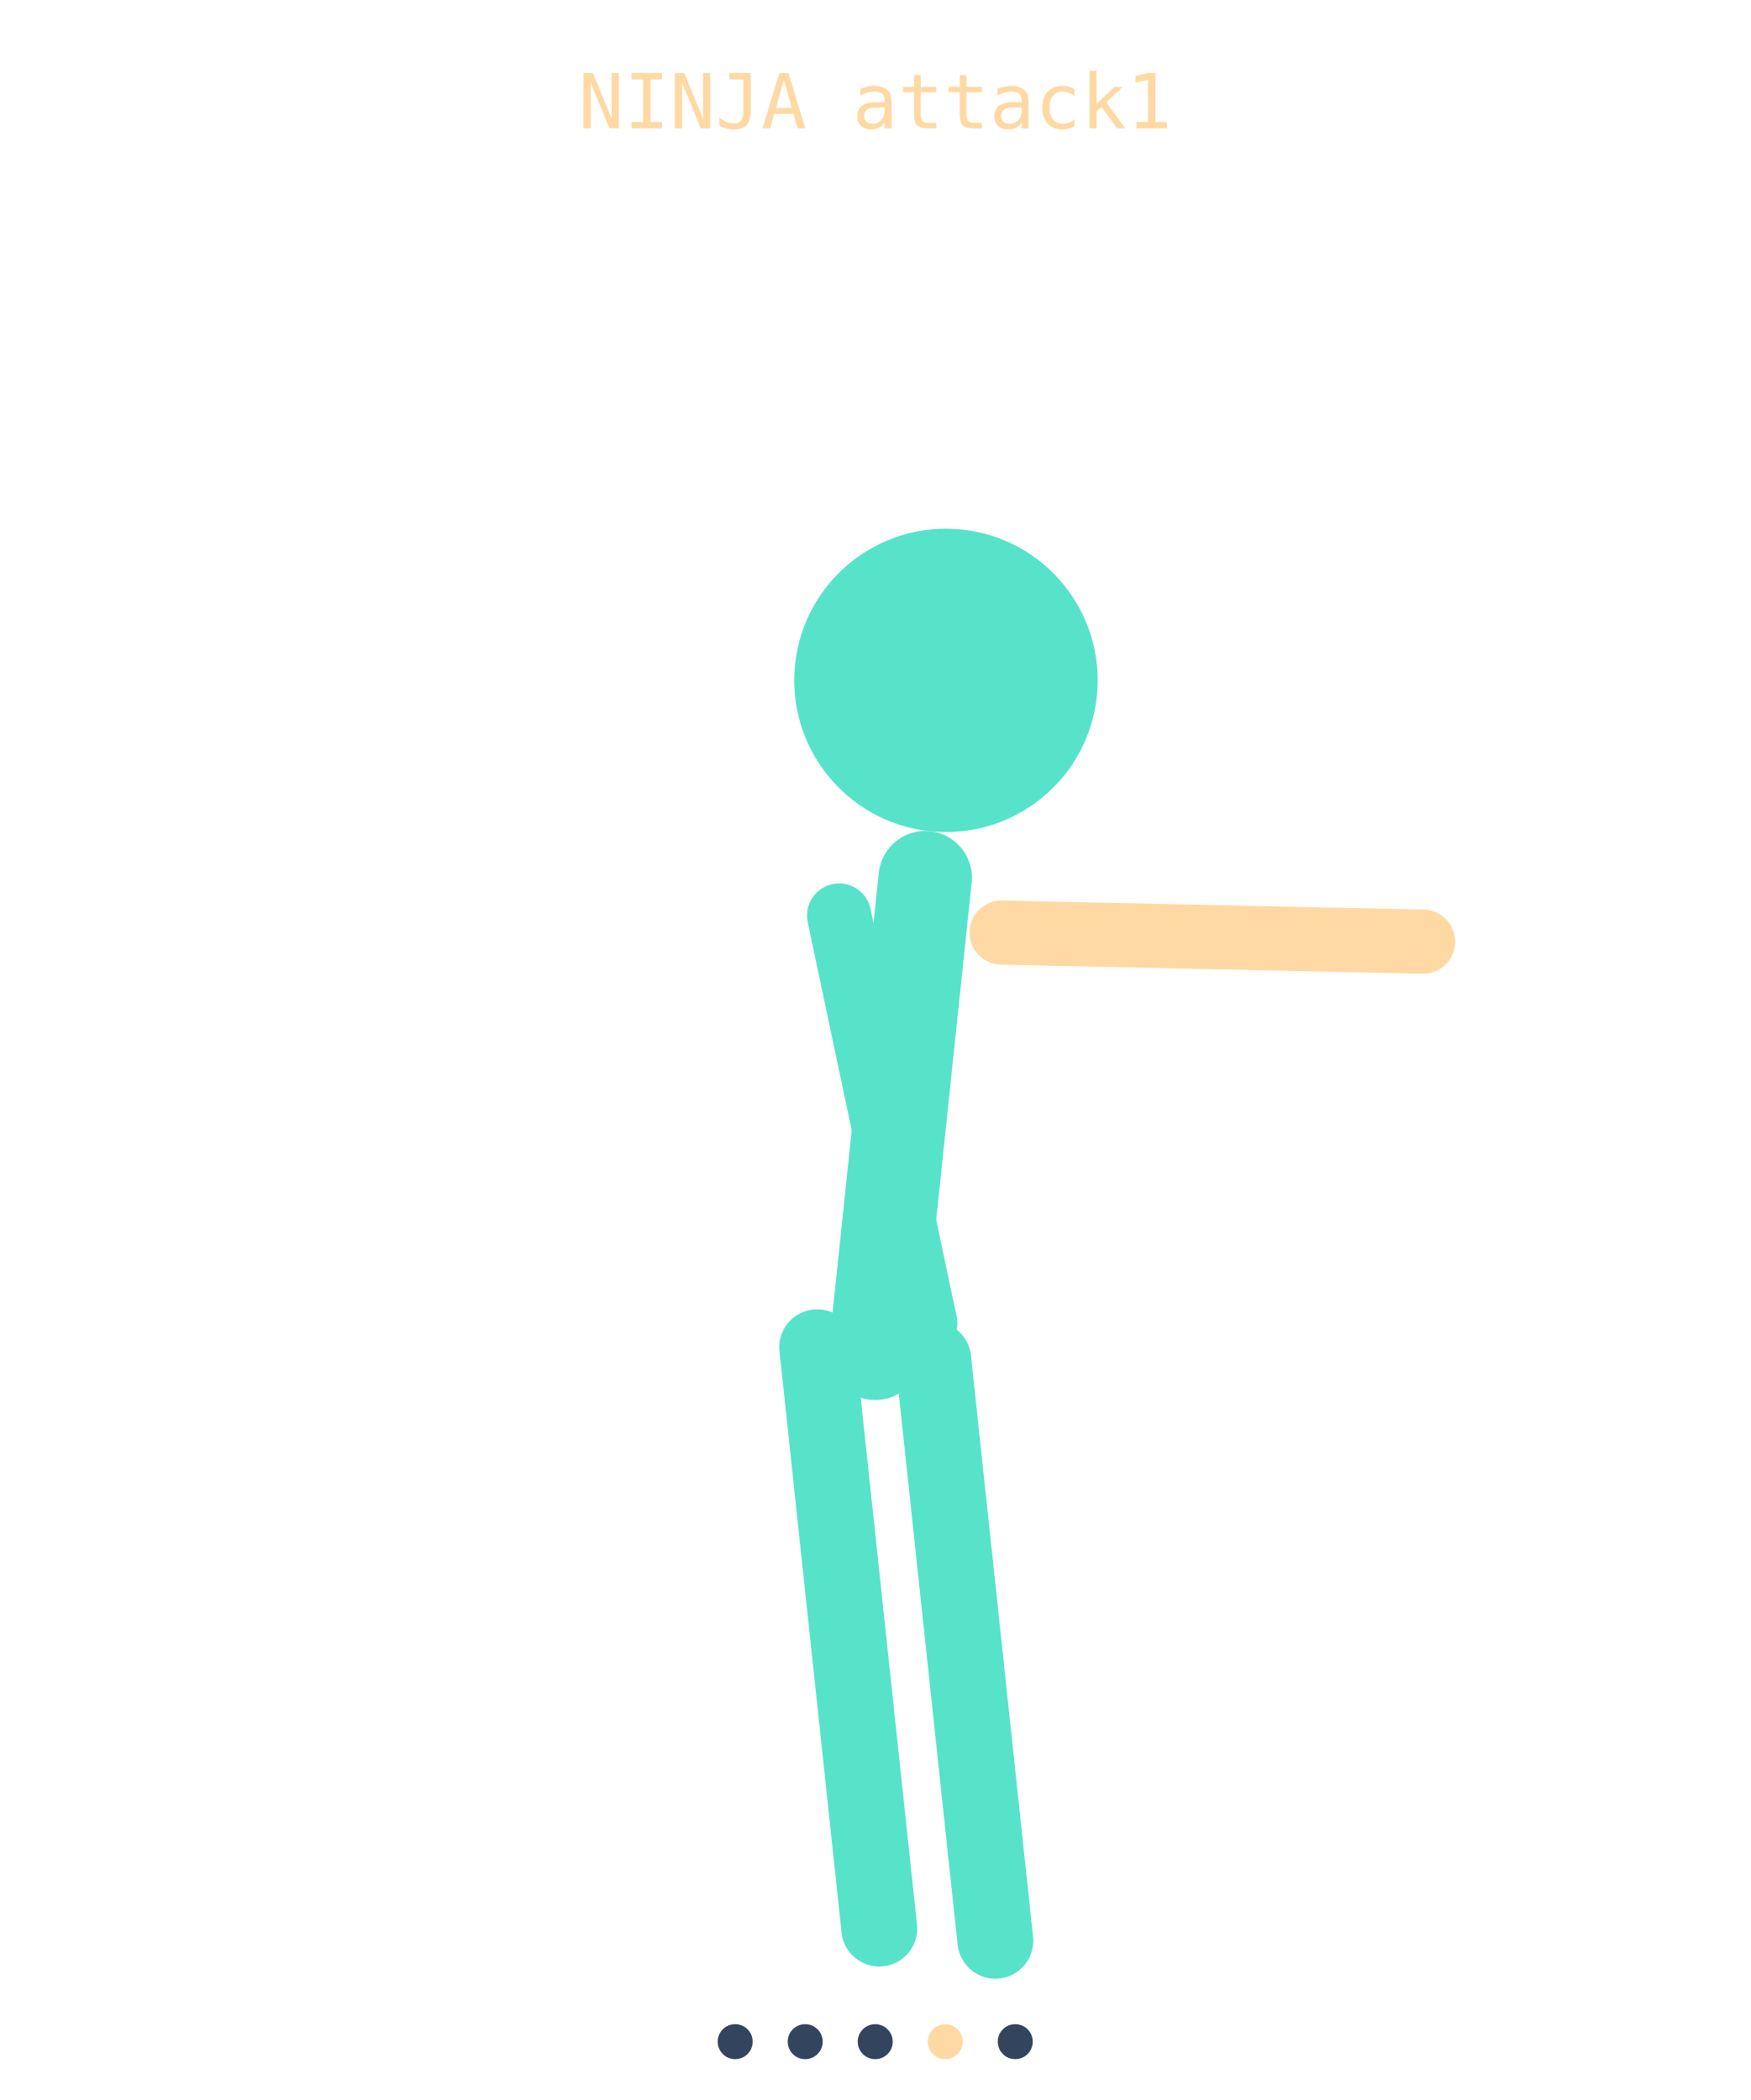
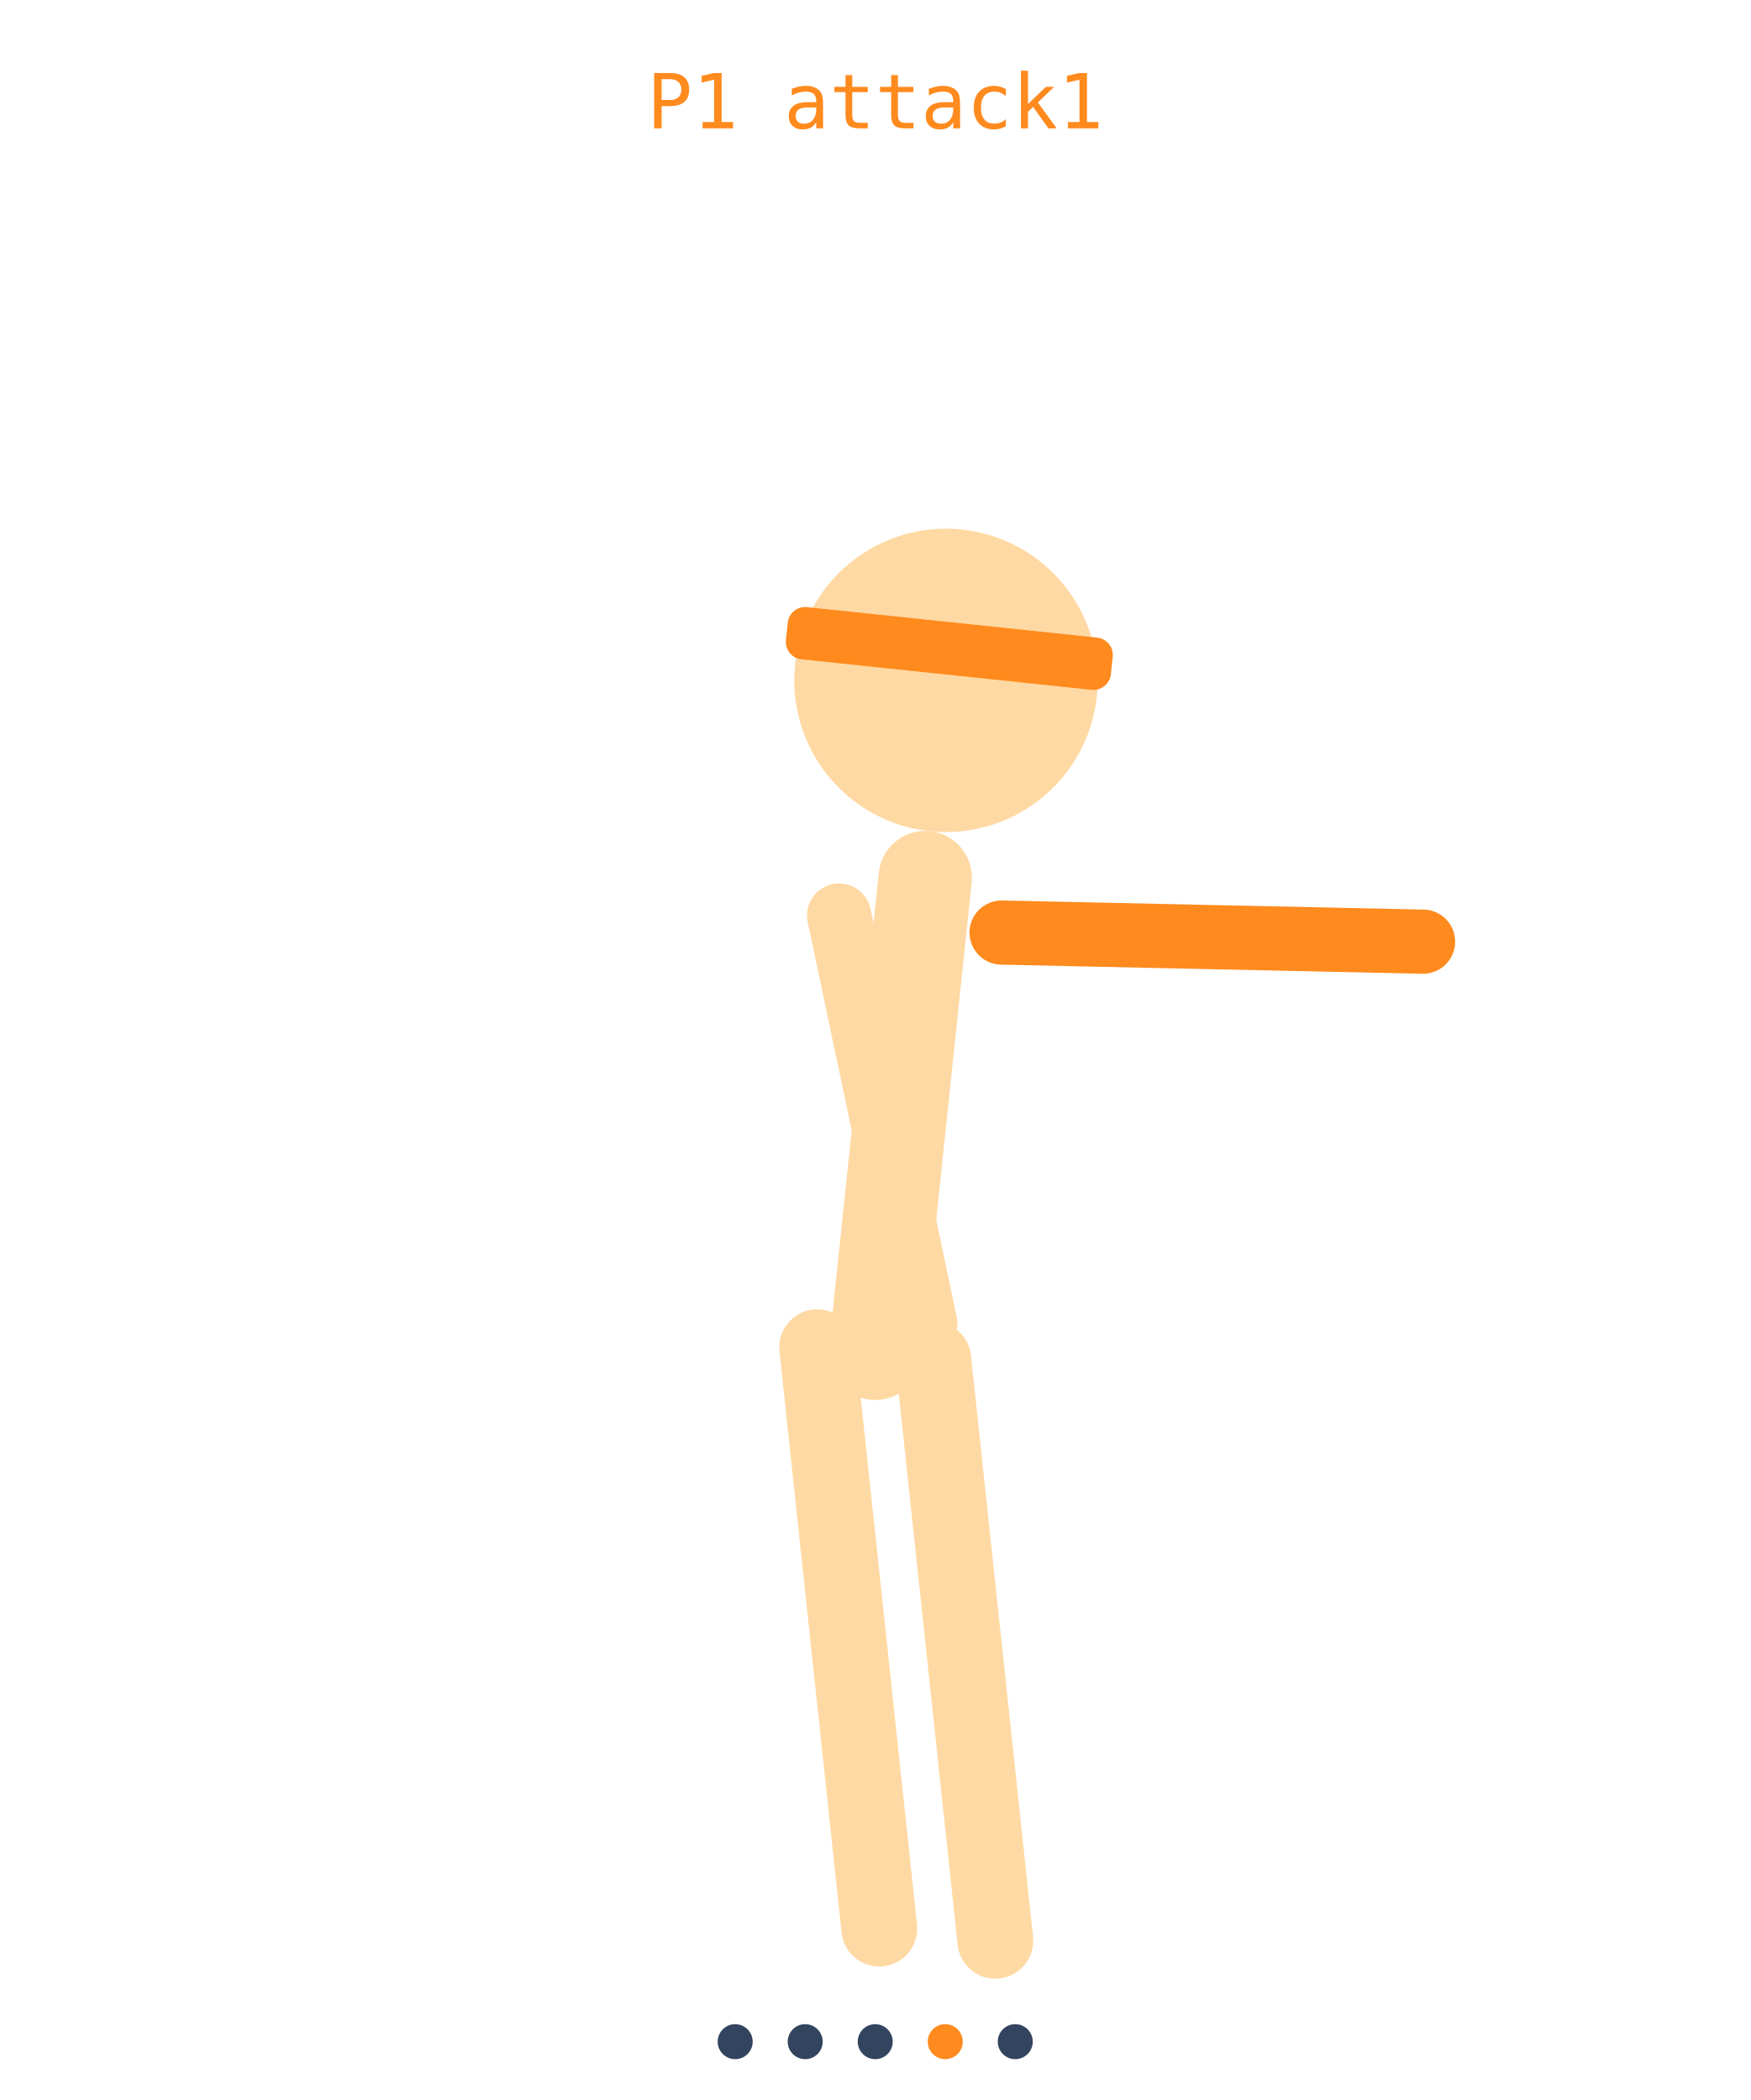
<svg xmlns="http://www.w3.org/2000/svg" viewBox="0 0 300 360" width="300" height="360">
  <g transform="rotate(6 150 232)">
-     <line x1="140" y1="232" x2="161" y2="330" stroke="#56e3c9" stroke-width="13" stroke-linecap="round" />
-     <line x1="160" y1="232" x2="181" y2="330" stroke="#56e3c9" stroke-width="13" stroke-linecap="round" />
-     <line x1="150" y1="150" x2="150" y2="232" stroke="#56e3c9" stroke-width="16" stroke-linecap="round" />
-     <line x1="136" y1="158" x2="158" y2="226" stroke="#56e3c9" stroke-width="11" stroke-linecap="round" />
-     <line x1="164" y1="158" x2="236" y2="152" stroke="#ffd9a3" stroke-width="11" stroke-linecap="round" />
-     <circle cx="150" cy="116" r="26" fill="#56e3c9" />
+     <line x1="140" y1="232" x2="161" y2="330" stroke="#ffd9a3" stroke-width="13" stroke-linecap="round" />
+     <line x1="160" y1="232" x2="181" y2="330" stroke="#ffd9a3" stroke-width="13" stroke-linecap="round" />
+     <line x1="150" y1="150" x2="150" y2="232" stroke="#ffd9a3" stroke-width="16" stroke-linecap="round" />
+     <line x1="136" y1="158" x2="158" y2="226" stroke="#ffd9a3" stroke-width="11" stroke-linecap="round" />
+     <line x1="164" y1="158" x2="236" y2="152" stroke="#ff8a1e" stroke-width="11" stroke-linecap="round" />
+     <circle cx="150" cy="116" r="26" fill="#ffd9a3" />
+     <rect x="122" y="106" width="56" height="9" rx="3" fill="#ff8a1e" />
  </g>
-   <text x="150" y="22" text-anchor="middle" font-family="monospace" font-size="13" fill="#ffd9a3">NINJA attack1</text>
+   <text x="150" y="22" text-anchor="middle" font-family="monospace" font-size="13" fill="#ff8a1e">P1 attack1</text>
  <circle cx="126" cy="350" r="3" fill="#33445f" />
  <circle cx="138" cy="350" r="3" fill="#33445f" />
  <circle cx="150" cy="350" r="3" fill="#33445f" />
-   <circle cx="162" cy="350" r="3" fill="#ffd9a3" />
+   <circle cx="162" cy="350" r="3" fill="#ff8a1e" />
  <circle cx="174" cy="350" r="3" fill="#33445f" />
</svg>
